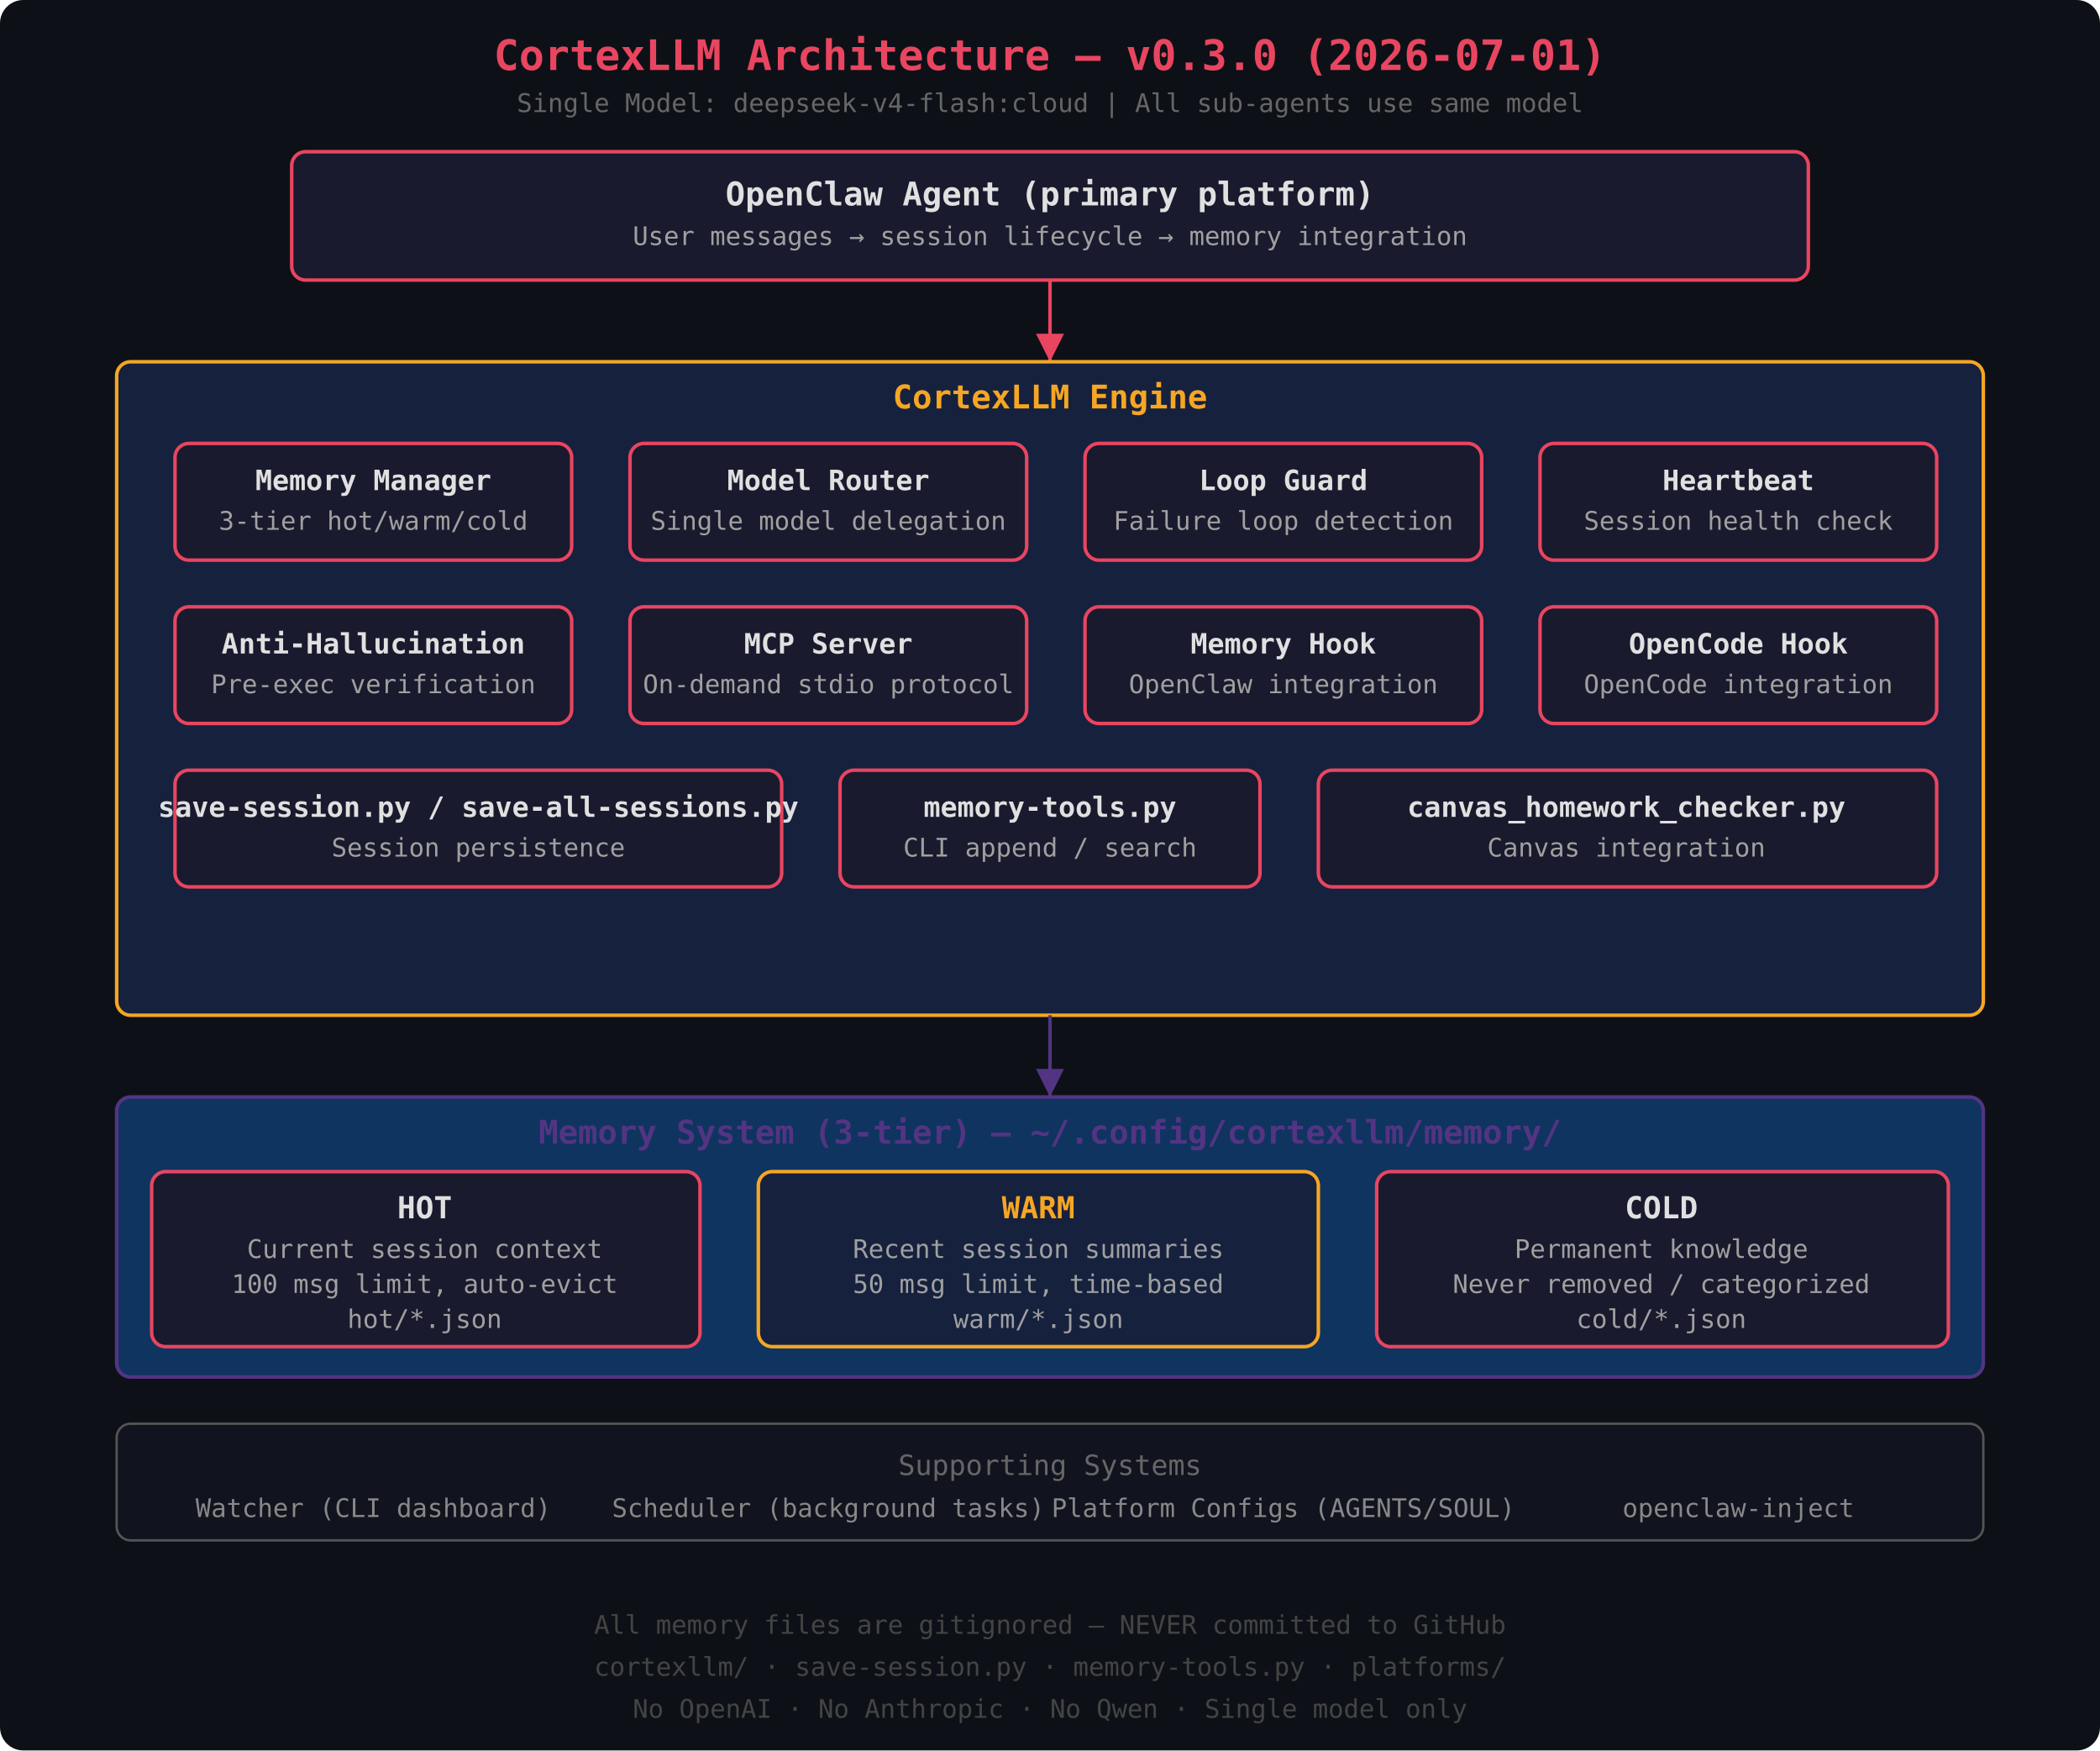
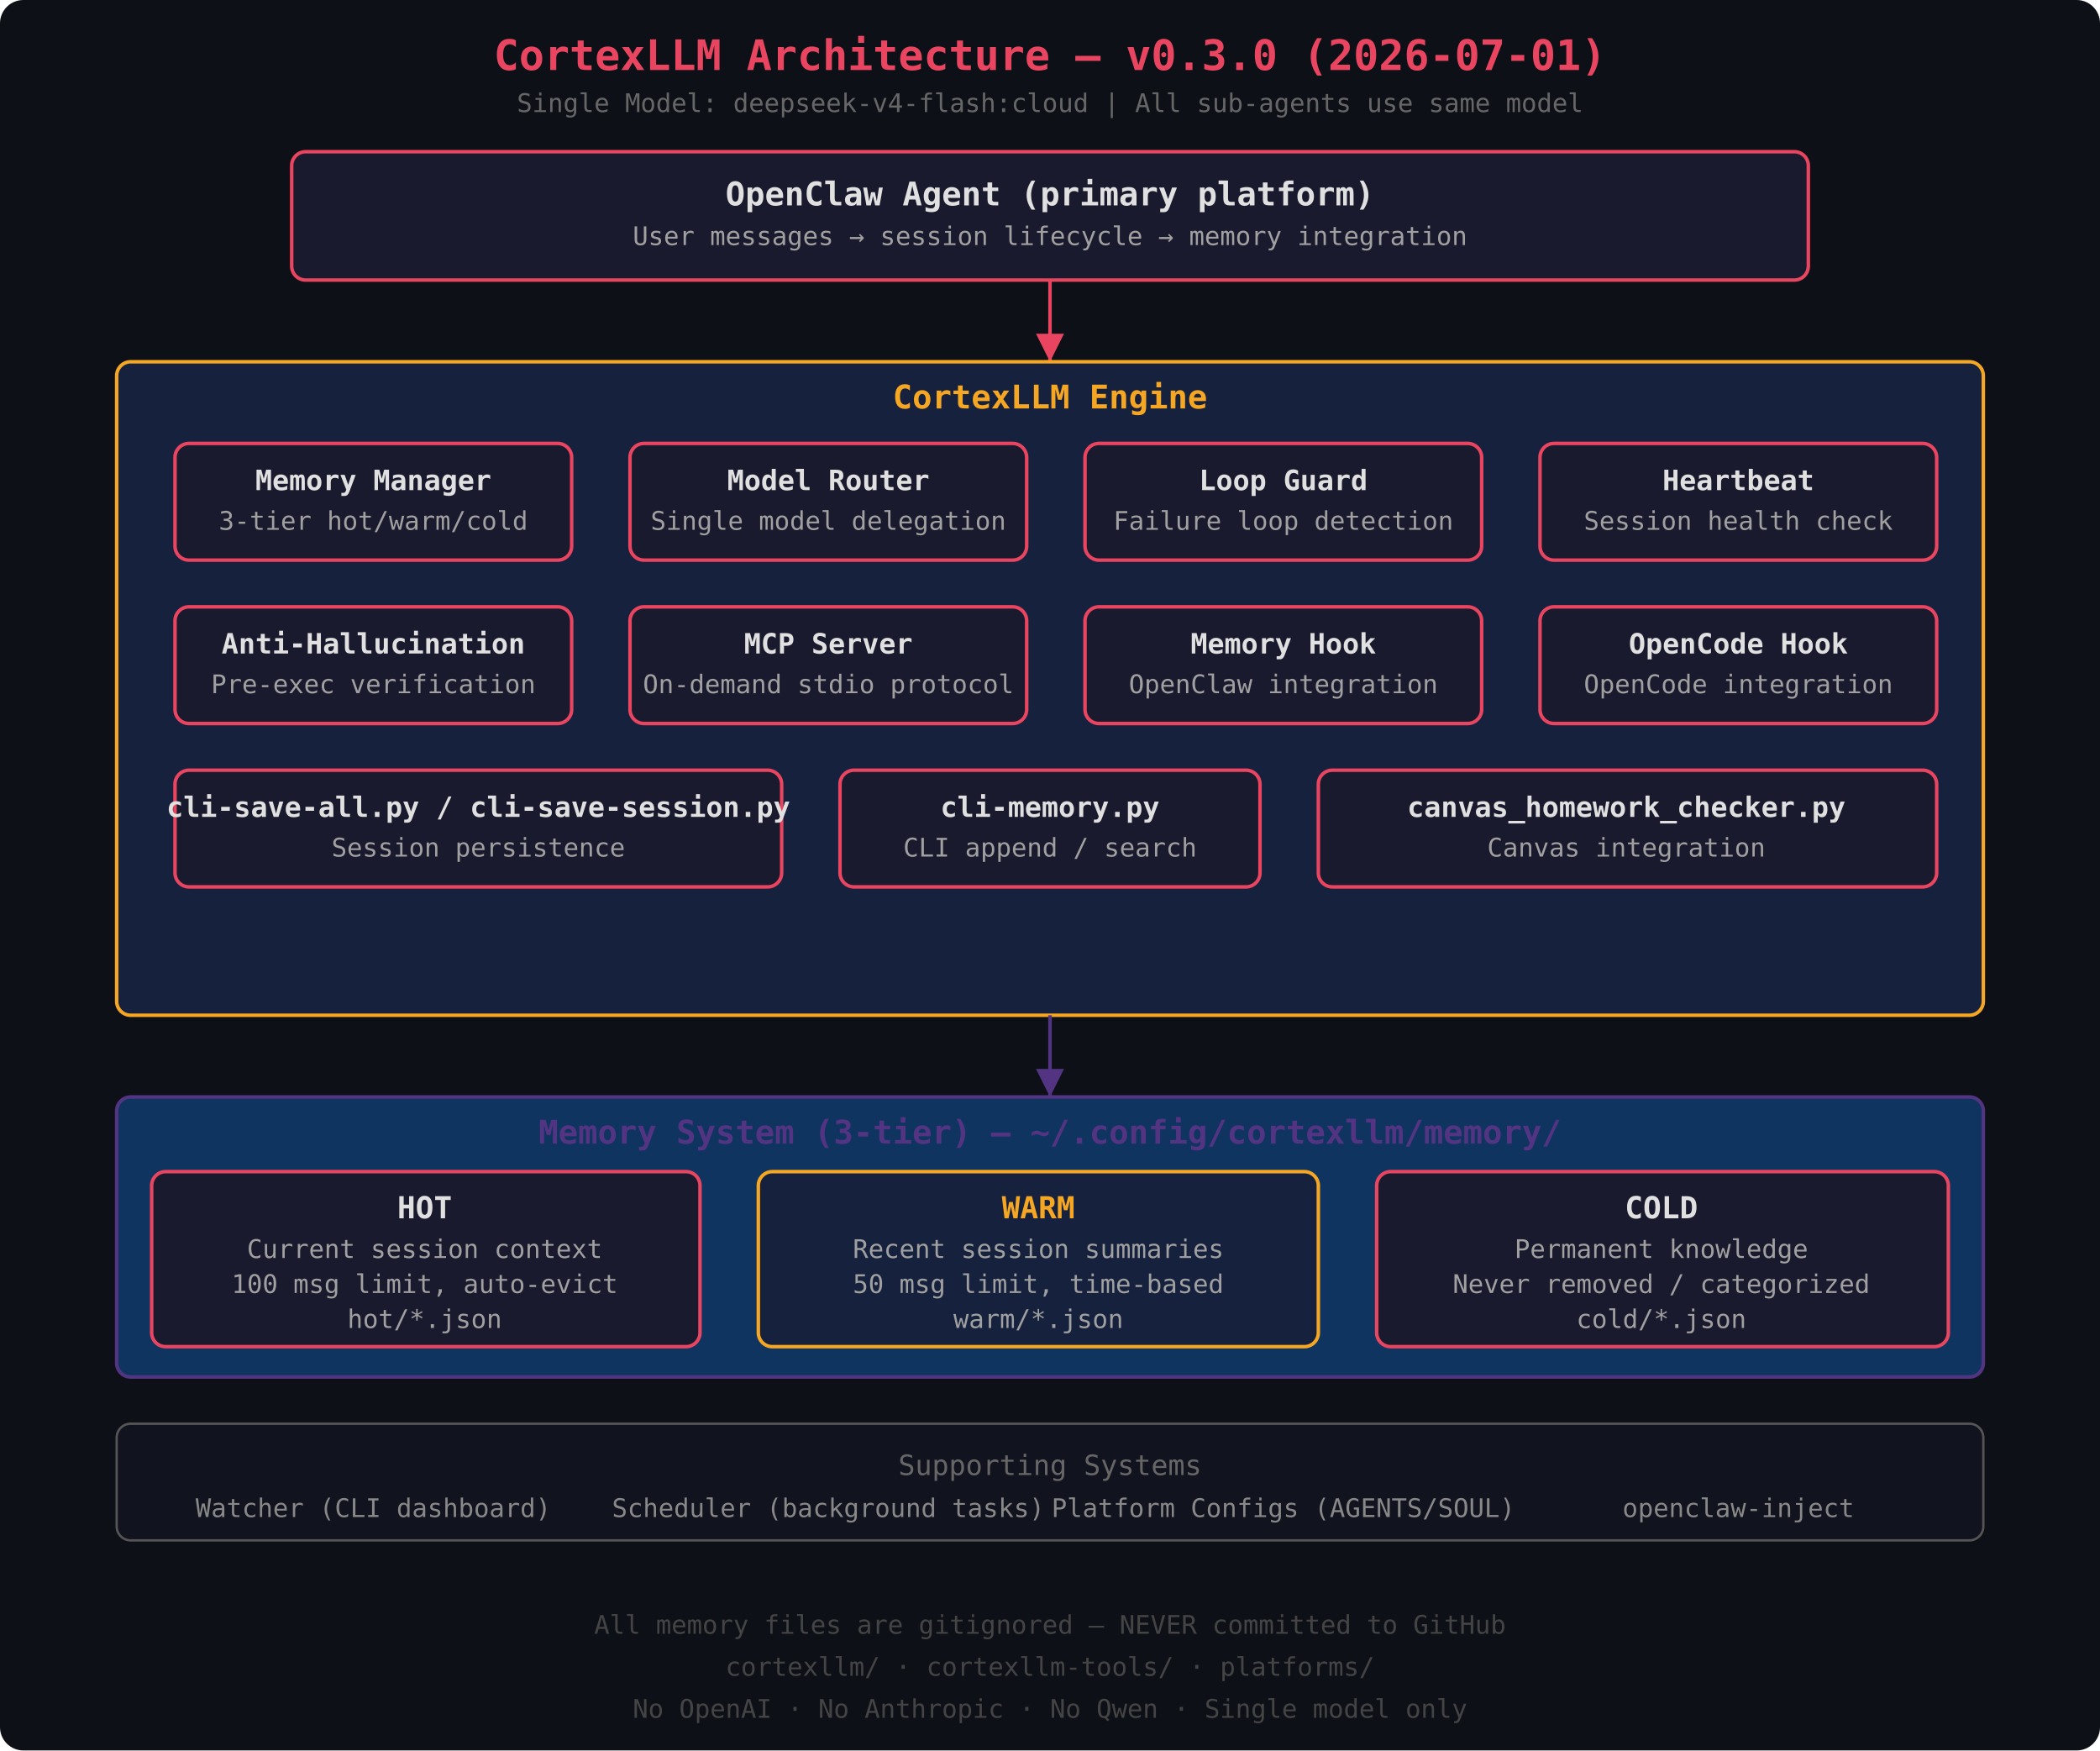
<svg xmlns="http://www.w3.org/2000/svg" viewBox="0 0 900 750" font-family="Consolas, monospace" font-size="13">
  <defs>
    <style>
      .box { fill: #1a1a2e; stroke: #e94560; stroke-width: 1.5; rx: 6; ry: 6; }
      .box-warm { fill: #16213e; stroke: #f5a623; stroke-width: 1.5; rx: 6; ry: 6; }
      .box-mem { fill: #0f3460; stroke: #533483; stroke-width: 1.5; rx: 6; ry: 6; }
      .label { fill: #e0e0e0; text-anchor: middle; font-weight: bold; }
      .sub { fill: #a0a0a0; text-anchor: middle; font-size: 11px; }
      .arrow { stroke: #e94560; stroke-width: 1.5; fill: none; marker-end: url(#arrow); }
      .arrow-purple { stroke: #533483; stroke-width: 1.5; fill: none; marker-end: url(#arrow-purple); }
    </style>
    <marker id="arrow" viewBox="0 0 10 10" refX="10" refY="5" markerWidth="8" markerHeight="8" orient="auto">
      <path d="M 0 0 L 10 5 L 0 10 z" fill="#e94560" />
    </marker>
    <marker id="arrow-purple" viewBox="0 0 10 10" refX="10" refY="5" markerWidth="8" markerHeight="8" orient="auto">
      <path d="M 0 0 L 10 5 L 0 10 z" fill="#533483" />
    </marker>
  </defs>
  <rect width="900" height="750" fill="#0d1117" rx="10" />
  <text x="450" y="30" fill="#e94560" text-anchor="middle" font-weight="bold" font-size="18">CortexLLM Architecture — v0.3.0 (2026-07-01)</text>
  <text x="450" y="48" fill="#666" text-anchor="middle" font-size="11">Single Model: deepseek-v4-flash:cloud | All sub-agents use same model</text>
  <rect class="box" x="125" y="65" width="650" height="55" />
  <text x="450" y="88" class="label" font-size="14">OpenClaw Agent (primary platform)</text>
  <text x="450" y="105" class="sub">User messages → session lifecycle → memory integration</text>
  <line x1="450" y1="120" x2="450" y2="155" class="arrow" />
  <rect class="box-warm" x="50" y="155" width="800" height="280" />
  <text x="450" y="175" fill="#f5a623" text-anchor="middle" font-weight="bold" font-size="14">CortexLLM Engine</text>
  <rect class="box" x="75" y="190" width="170" height="50" />
  <text x="160" y="210" class="label" font-size="12">Memory Manager</text>
  <text x="160" y="227" class="sub">3-tier hot/warm/cold</text>
  <rect class="box" x="270" y="190" width="170" height="50" />
  <text x="355" y="210" class="label" font-size="12">Model Router</text>
  <text x="355" y="227" class="sub">Single model delegation</text>
  <rect class="box" x="465" y="190" width="170" height="50" />
  <text x="550" y="210" class="label" font-size="12">Loop Guard</text>
  <text x="550" y="227" class="sub">Failure loop detection</text>
  <rect class="box" x="660" y="190" width="170" height="50" />
  <text x="745" y="210" class="label" font-size="12">Heartbeat</text>
  <text x="745" y="227" class="sub">Session health check</text>
  <rect class="box" x="75" y="260" width="170" height="50" />
  <text x="160" y="280" class="label" font-size="12">Anti-Hallucination</text>
  <text x="160" y="297" class="sub">Pre-exec verification</text>
  <rect class="box" x="270" y="260" width="170" height="50" />
  <text x="355" y="280" class="label" font-size="12">MCP Server</text>
  <text x="355" y="297" class="sub">On-demand stdio protocol</text>
  <rect class="box" x="465" y="260" width="170" height="50" />
  <text x="550" y="280" class="label" font-size="12">Memory Hook</text>
  <text x="550" y="297" class="sub">OpenClaw integration</text>
  <rect class="box" x="660" y="260" width="170" height="50" />
  <text x="745" y="280" class="label" font-size="12">OpenCode Hook</text>
  <text x="745" y="297" class="sub">OpenCode integration</text>
  <rect class="box" x="75" y="330" width="260" height="50" />
-   <text x="205" y="350" class="label" font-size="12">save-session.py / save-all-sessions.py</text>
+   <text x="205" y="350" class="label" font-size="12">cli-save-all.py / cli-save-session.py</text>
  <text x="205" y="367" class="sub">Session persistence</text>
  <rect class="box" x="360" y="330" width="180" height="50" />
-   <text x="450" y="350" class="label" font-size="12">memory-tools.py</text>
+   <text x="450" y="350" class="label" font-size="12">cli-memory.py</text>
  <text x="450" y="367" class="sub">CLI append / search</text>
  <rect class="box" x="565" y="330" width="265" height="50" />
  <text x="697" y="350" class="label" font-size="12">canvas_homework_checker.py</text>
  <text x="697" y="367" class="sub">Canvas integration</text>
  <line x1="450" y1="435" x2="450" y2="470" class="arrow-purple" />
  <rect class="box-mem" x="50" y="470" width="800" height="120" />
  <text x="450" y="490" fill="#533483" text-anchor="middle" font-weight="bold" font-size="14">Memory System (3-tier) — ~/.config/cortexllm/memory/</text>
  <rect class="box" x="65" y="502" width="235" height="75" />
  <text x="182" y="522" class="label">HOT</text>
  <text x="182" y="539" class="sub">Current session context</text>
  <text x="182" y="554" class="sub">100 msg limit, auto-evict</text>
  <text x="182" y="569" class="sub">hot/*.json</text>
  <rect class="box-warm" x="325" y="502" width="240" height="75" />
  <text x="445" y="522" fill="#f5a623" text-anchor="middle" font-weight="bold">WARM</text>
  <text x="445" y="539" fill="#a0a0a0" text-anchor="middle" font-size="11">Recent session summaries</text>
  <text x="445" y="554" fill="#a0a0a0" text-anchor="middle" font-size="11">50 msg limit, time-based</text>
  <text x="445" y="569" fill="#a0a0a0" text-anchor="middle" font-size="11">warm/*.json</text>
  <rect class="box" x="590" y="502" width="245" height="75" />
  <text x="712" y="522" class="label">COLD</text>
  <text x="712" y="539" class="sub">Permanent knowledge</text>
  <text x="712" y="554" class="sub">Never removed / categorized</text>
  <text x="712" y="569" class="sub">cold/*.json</text>
  <rect x="50" y="610" width="800" height="50" fill="#1a1a2e55" stroke="#555" stroke-width="1" rx="6" ry="6" />
  <text x="450" y="632" fill="#666" text-anchor="middle" font-size="12">Supporting Systems</text>
  <text x="160" y="650" fill="#888" text-anchor="middle" font-size="11">Watcher (CLI dashboard)</text>
  <text x="355" y="650" fill="#888" text-anchor="middle" font-size="11">Scheduler (background tasks)</text>
  <text x="550" y="650" fill="#888" text-anchor="middle" font-size="11">Platform Configs (AGENTS/SOUL)</text>
  <text x="745" y="650" fill="#888" text-anchor="middle" font-size="11">openclaw-inject</text>
  <text x="450" y="700" fill="#444" text-anchor="middle" font-size="11">All memory files are gitignored — NEVER committed to GitHub</text>
-   <text x="450" y="718" fill="#444" text-anchor="middle" font-size="11">cortexllm/ · save-session.py · memory-tools.py · platforms/</text>
+   <text x="450" y="718" fill="#444" text-anchor="middle" font-size="11">cortexllm/ · cortexllm-tools/ · platforms/</text>
  <text x="450" y="736" fill="#444" text-anchor="middle" font-size="11">No OpenAI · No Anthropic · No Qwen · Single model only</text>
</svg>
